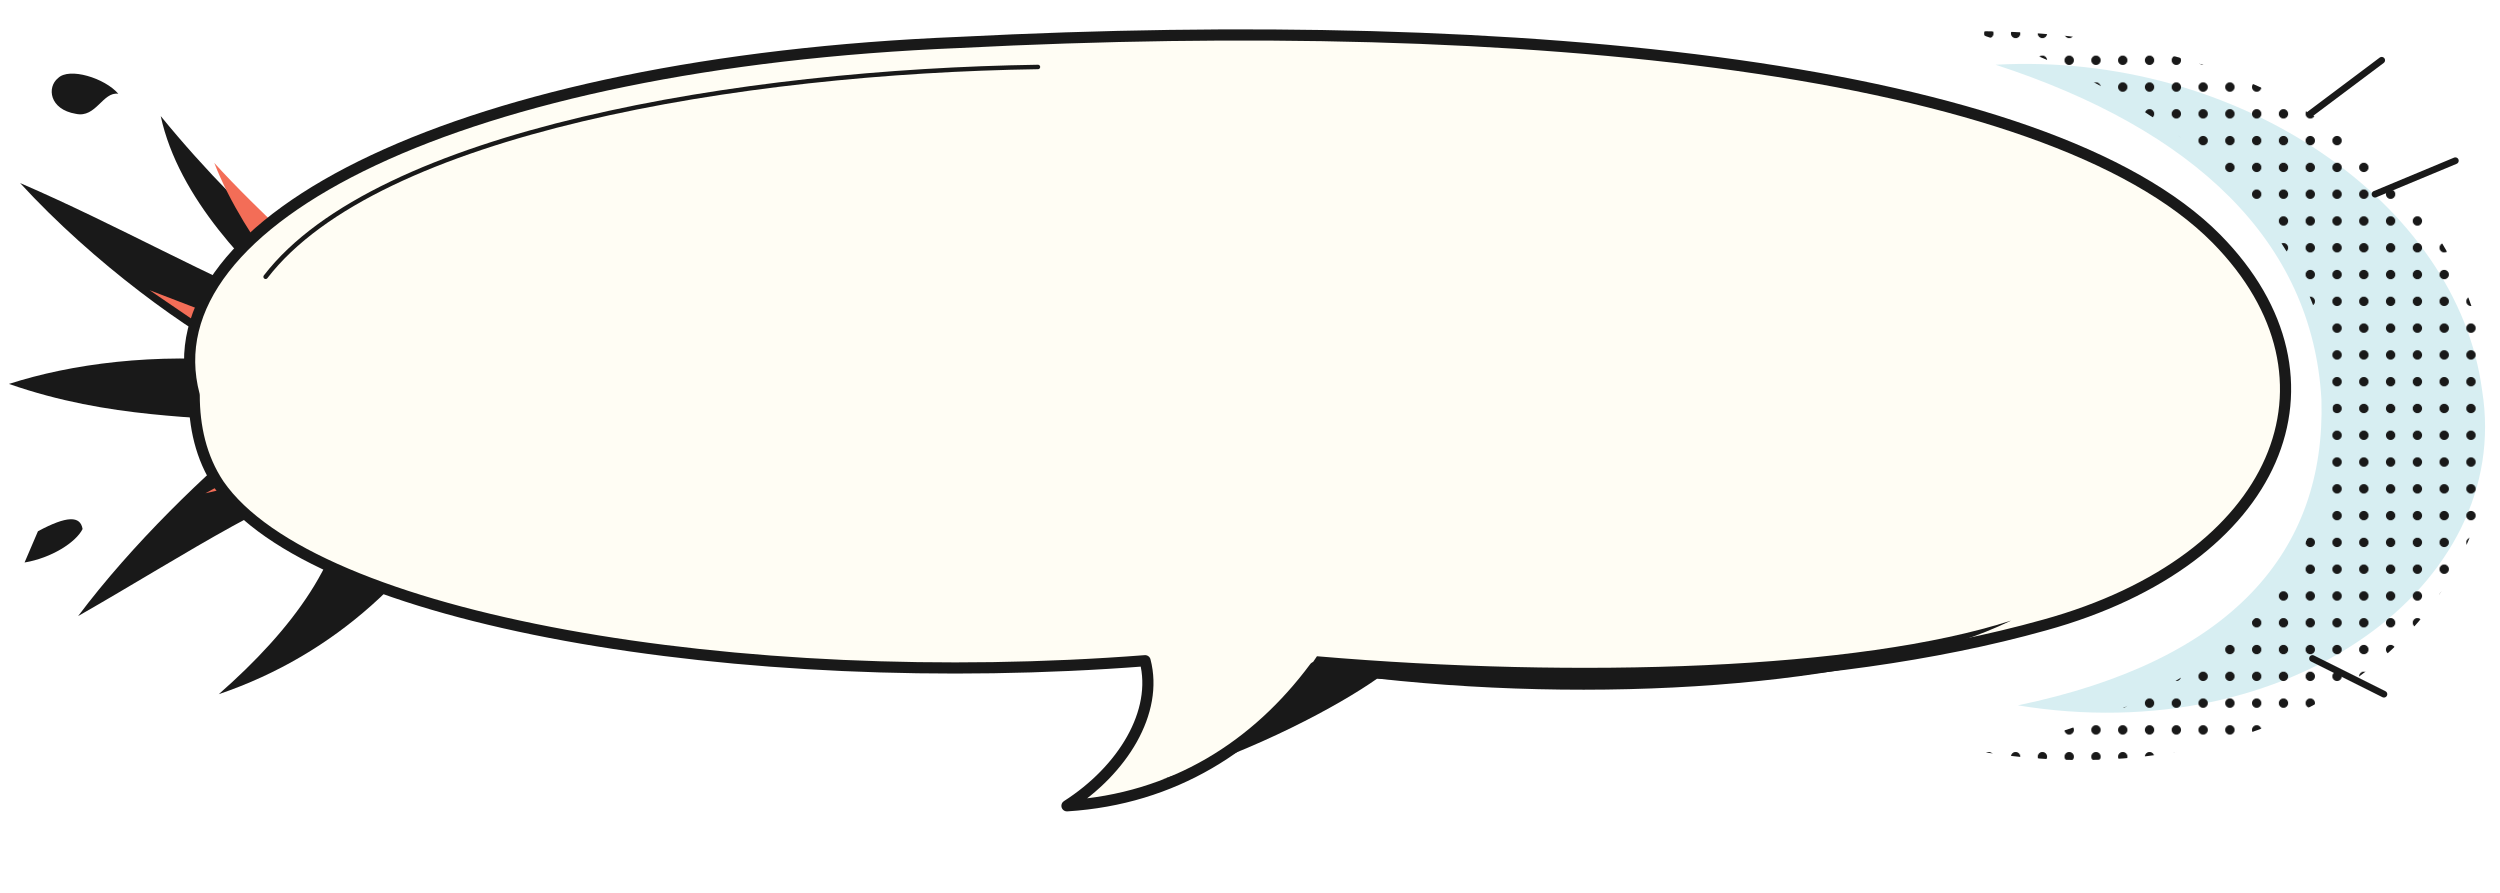
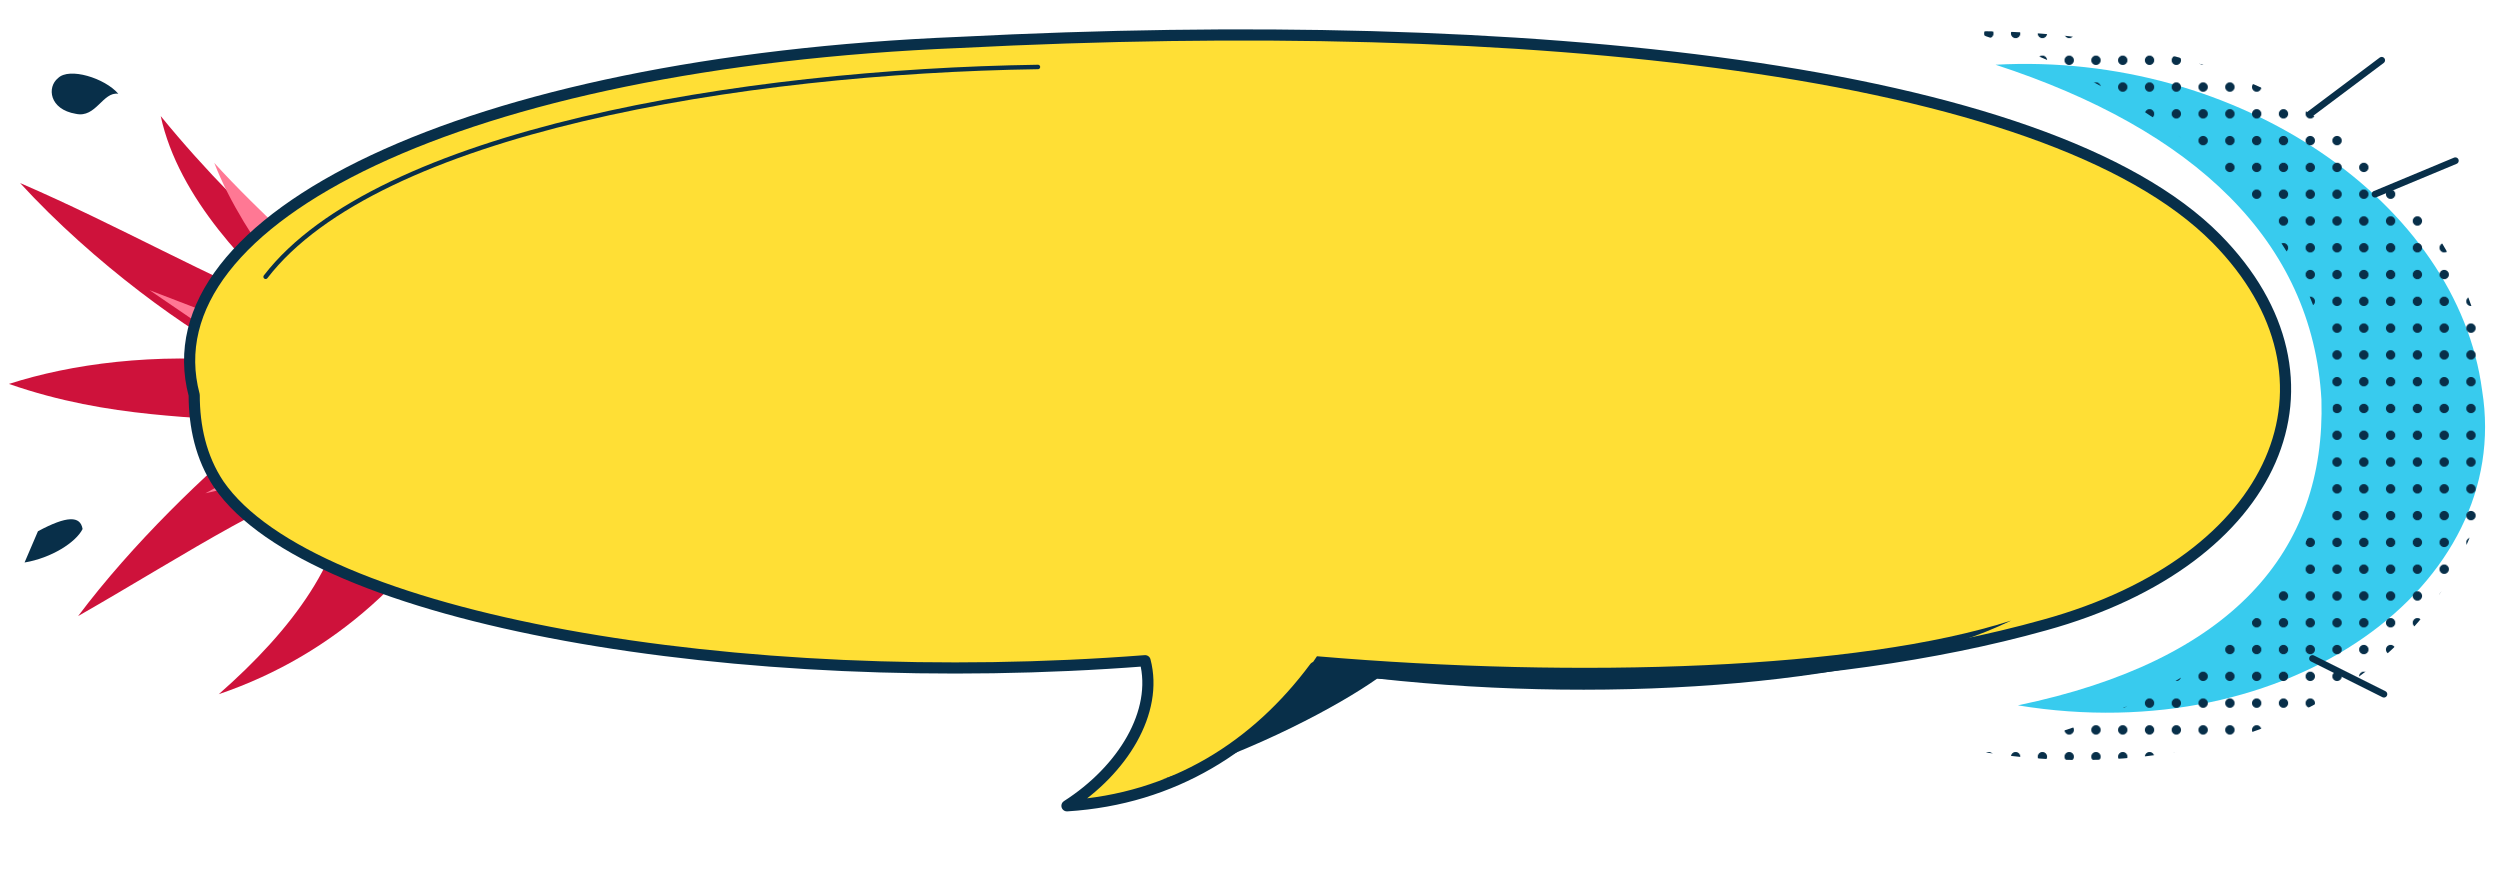
<svg xmlns="http://www.w3.org/2000/svg" viewBox="0 0 1120 400" preserveAspectRatio="none">
  <defs>
    <pattern id="dots" width="12" height="12" patternUnits="userSpaceOnUse">
-       <circle cx="3" cy="3" r="2.1" fill="#191919" />
+       <circle cx="3" cy="3" r="2.1" fill="#082f49" />
    </pattern>
  </defs>
  <view id="mobile" viewBox="0 420 360 240" preserveAspectRatio="none" />
-   <path d="M203 166C159 140 112 101 72 52C80 89 112 121 135 141C93 124 53 101 9 82C42 118 85 149 111 162C69 158 32 163 4 172C50 188 89 186 119 190C92 212 59 244 35 276C84 248 130 217 156 215C155 250 131 282 98 311C151 293 189 256 213 212Z" fill="#191919" />
-   <path d="M183 157C146 122 115 94 96 73C110 109 141 142 158 165L67 130L152 188L92 221L182 200Z" fill="#f36d57" />
-   <path d="M894 29C1003 23 1101 91 1112 175C1126 262 1026 336 904 316C1000 296 1042 247 1040 179C1036 108 983 58 894 29Z" fill="#d7eef2" />
+   <path d="M203 166C159 140 112 101 72 52C80 89 112 121 135 141C93 124 53 101 9 82C42 118 85 149 111 162C69 158 32 163 4 172C50 188 89 186 119 190C92 212 59 244 35 276C84 248 130 217 156 215C155 250 131 282 98 311C151 293 189 256 213 212Z" fill="#ce123b" />
+   <path d="M183 157C146 122 115 94 96 73C110 109 141 142 158 165L67 130L152 188L92 221L182 200Z" fill="#ff7894" />
+   <path d="M894 29C1003 23 1101 91 1112 175C1126 262 1026 336 904 316C1000 296 1042 247 1040 179C1036 108 983 58 894 29Z" fill="#38cbee" />
  <path d="M883 14C1020 13 1115 83 1116 189C1117 289 1014 357 889 337C997 313 1046 259 1045 181C1043 102 973 43 883 14Z" fill="url(#dots)" />
-   <path d="M87 177C66 98 208 28 430 19C684 6 917 30 993 107C1055 170 1021 251 916 280C816 308 690 309 589 299C563 334 526 358 478 361C503 345 519 319 513 296C332 310 140 278 98 217C90 205 87 191 87 177Z" fill="#fffdf4" stroke="#191919" stroke-width="5" stroke-linejoin="round" />
-   <path d="M119 124C169 59 332 32 465 30" fill="none" stroke="#191919" stroke-width="2" stroke-linecap="round" />
-   <path d="M901 278C833 300 707 304 590 294C569 326 546 344 521 349C563 336 600 316 617 304C726 316 844 306 901 278Z" fill="#191919" />
-   <path d="M34 51C22 49 21 39 26 35C31 30 47 35 53 42C46 41 43 53 34 51Z" fill="#191919" />
-   <path d="M17 238C30 231 36 231 37 237C34 243 23 250 11 252Z" fill="#191919" />
-   <path d="M1035 51L1067 27M1064 87L1100 72M1036 295L1068 311" fill="none" stroke="#191919" stroke-width="3" stroke-linecap="round" />
+   <path d="M87 177C66 98 208 28 430 19C684 6 917 30 993 107C1055 170 1021 251 916 280C816 308 690 309 589 299C563 334 526 358 478 361C503 345 519 319 513 296C332 310 140 278 98 217C90 205 87 191 87 177Z" fill="#ffdf35" stroke="#082f49" stroke-width="5" stroke-linejoin="round" />
+   <path d="M119 124C169 59 332 32 465 30" fill="none" stroke="#082f49" stroke-width="2" stroke-linecap="round" />
+   <path d="M901 278C833 300 707 304 590 294C569 326 546 344 521 349C563 336 600 316 617 304C726 316 844 306 901 278Z" fill="#082f49" />
+   <path d="M34 51C22 49 21 39 26 35C31 30 47 35 53 42C46 41 43 53 34 51Z" fill="#082f49" />
+   <path d="M17 238C30 231 36 231 37 237C34 243 23 250 11 252Z" fill="#082f49" />
+   <path d="M1035 51L1067 27M1064 87L1100 72M1036 295L1068 311" fill="none" stroke="#082f49" stroke-width="3" stroke-linecap="round" />
  <g transform="translate(0 420)">
-     <path d="M292 9C342 25 360 72 359 123C358 182 327 222 280 228C324 191 335 161 334 119C333 71 318 41 292 9Z" fill="#d7eef2" />
+     <path d="M292 9C342 25 360 72 359 123C358 182 327 222 280 228C324 191 335 161 334 119C333 71 318 41 292 9Z" fill="#38cbee" />
    <path d="M297 2C345 28 361 75 359 127C357 180 333 218 286 236C323 197 334 162 333 118C333 66 314 28 297 2Z" fill="url(#dots)" />
-     <path d="M42 78L17 28L22 70L2 58L23 99L1 115L27 126L9 165L48 141Z" fill="#191919" />
-     <path d="M38 85L23 58L32 102L13 113L34 117L25 138L46 116Z" fill="#f36d57" />
-     <path d="M26 109C25 53 72 21 170 18C257 14 326 41 335 100C346 166 301 213 182 217C79 222 25 190 26 109Z" fill="#fffdf4" stroke="#191919" stroke-width="4" />
-     <path d="M48 73C67 42 120 27 174 28M287 197C260 212 218 216 184 216" fill="none" stroke="#191919" stroke-width="2" stroke-linecap="round" />
+     <path d="M42 78L17 28L22 70L2 58L23 99L1 115L27 126L9 165L48 141Z" fill="#ce123b" />
+     <path d="M38 85L23 58L32 102L13 113L34 117L25 138L46 116Z" fill="#ff7894" />
+     <path d="M26 109C25 53 72 21 170 18C257 14 326 41 335 100C346 166 301 213 182 217C79 222 25 190 26 109Z" fill="#ffdf35" stroke="#082f49" stroke-width="4" />
+     <path d="M48 73C67 42 120 27 174 28M287 197C260 212 218 216 184 216" fill="none" stroke="#082f49" stroke-width="2" stroke-linecap="round" />
  </g>
</svg>
